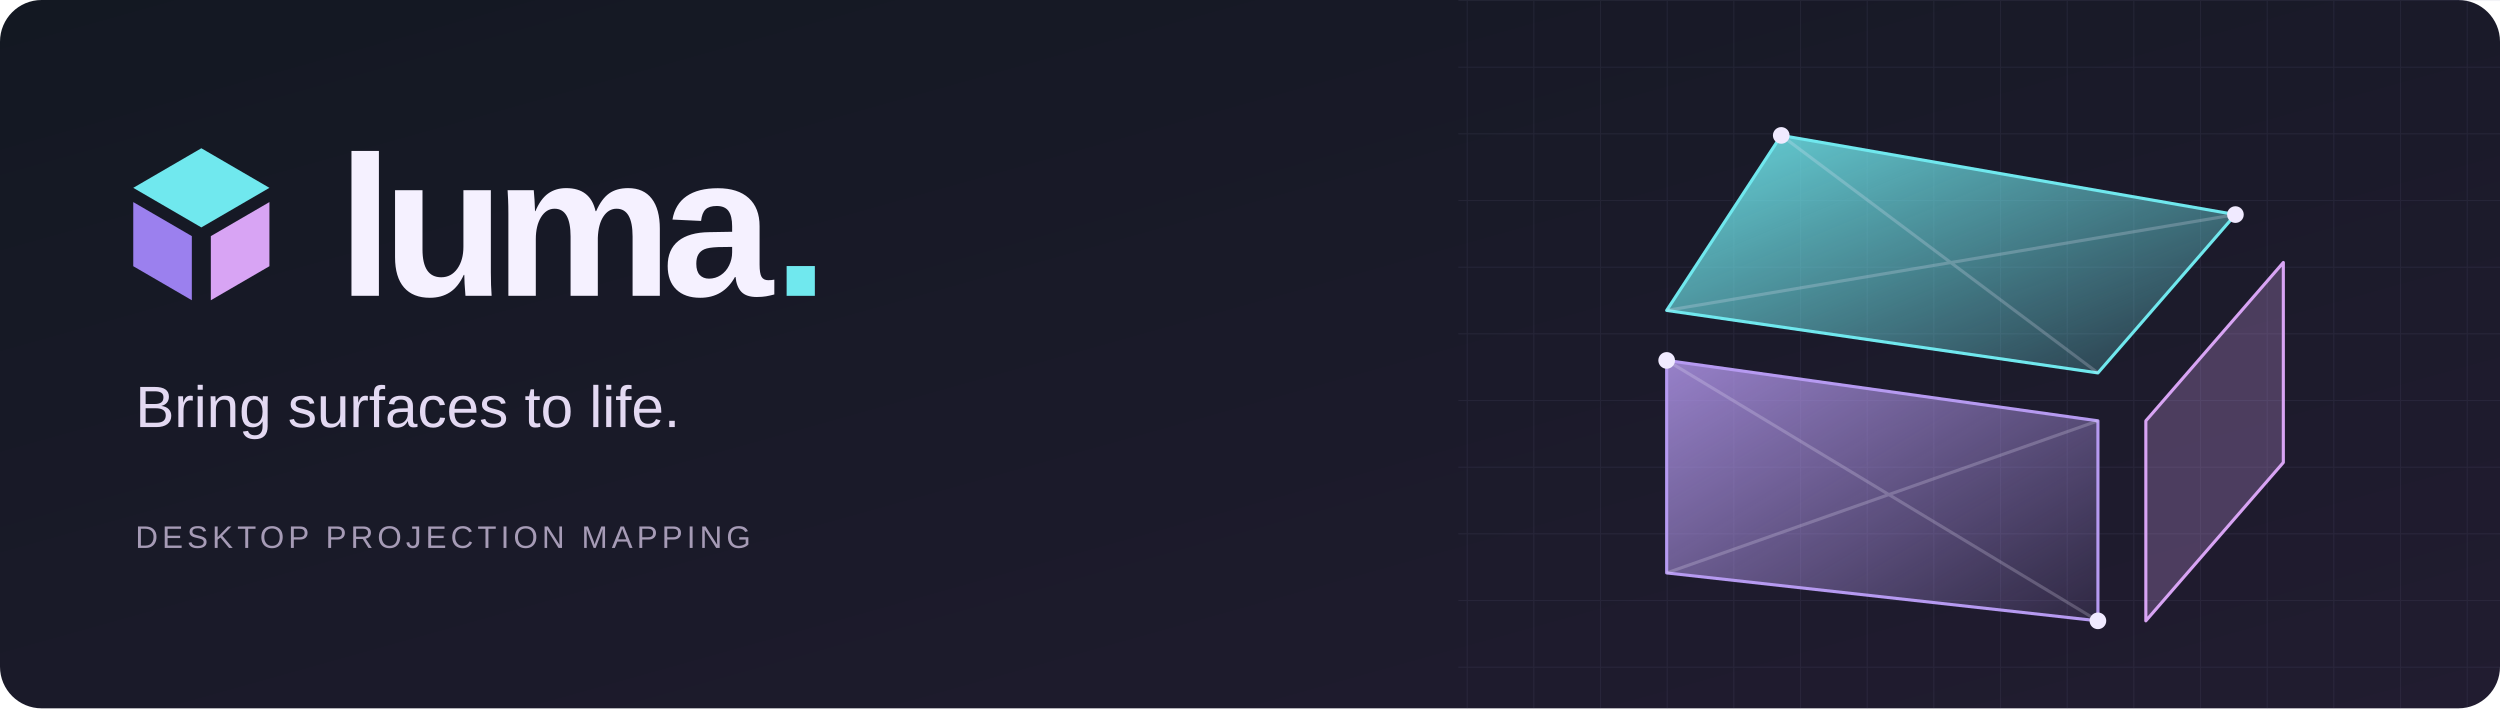
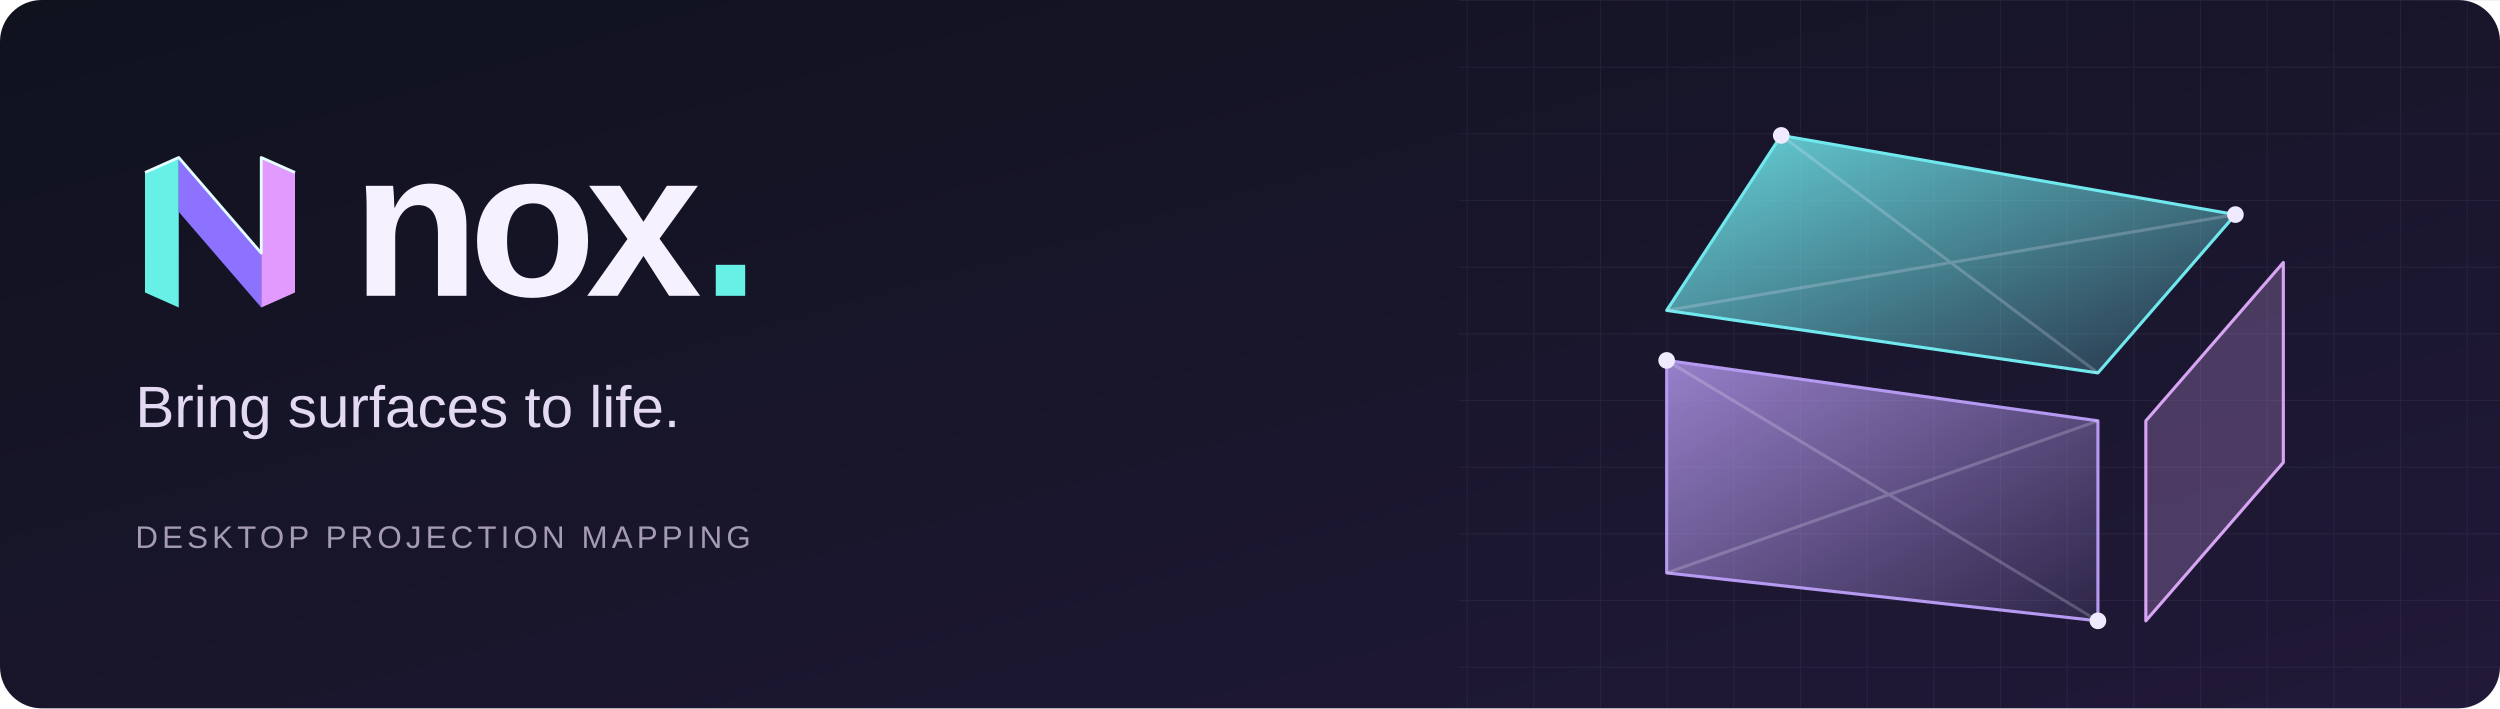
<svg xmlns="http://www.w3.org/2000/svg" width="1200" height="340" viewBox="0 0 1200 340" role="img" aria-labelledby="title desc">
  <defs>
    <linearGradient id="background" x2="1" y2="1">
-       <stop stop-color="#131822" />
-       <stop offset="1" stop-color="#211c30" />
+       <stop stop-color="#10121e" />
+       <stop offset="1" stop-color="#211938" />
    </linearGradient>
    <linearGradient id="cyan" x2="1" y2="1">
      <stop stop-color="#70e8ee" stop-opacity=".9" />
      <stop offset="1" stop-color="#70e8ee" stop-opacity=".12" />
    </linearGradient>
    <linearGradient id="violet" x2="1" y2="1">
      <stop stop-color="#b69af1" stop-opacity=".8" />
      <stop offset="1" stop-color="#b69af1" stop-opacity=".1" />
    </linearGradient>
    <pattern id="grid" width="32" height="32" patternUnits="userSpaceOnUse">
      <path d="M32 0H0V32" fill="none" stroke="#8b84aa" stroke-opacity=".1" />
    </pattern>
  </defs>
  <rect width="1200" height="340" rx="20" fill="url(#background)" />
  <rect x="700" width="500" height="340" fill="url(#grid)" />
-   <g transform="translate(48 59) scale(.38)">
-     <polygon points="42,82 128,32 214,82 128,132" fill="#70e8ee" />
-     <polygon points="42,100 116,143 116,224 42,181" fill="#9b80ee" />
-     <polygon points="140,143 214,100 214,181 140,224" fill="#d8a4f4" />
+   <g transform="translate(48 54) scale(.45)">
+     <polygon points="48,64 84,48 84,208 48,192" fill="#66f0e6" />
+     <polygon points="84,48 172,150 172,208 84,106" fill="#8c72ff" />
+     <polygon points="172,48 208,64 208,192 172,208" fill="#e19bff" />
+     <polyline points="48,64 84,48 172,150 172,48 208,64" fill="none" stroke="#e5ffff" stroke-width="3" stroke-linejoin="round" />
  </g>
-   <text x="162" y="142" fill="#f5f1ff" font-family="Segoe UI,Arial,sans-serif" font-size="96" font-weight="650" letter-spacing="-5">luma<tspan fill="#70e8ee">.</tspan>
+   <text x="169" y="142" fill="#f5f1ff" font-family="Segoe UI,Arial,sans-serif" font-size="100" font-weight="650" letter-spacing="-5">nox<tspan fill="#66f0e6">.</tspan>
  </text>
  <text x="65" y="205" fill="#e3d9f2" font-family="Segoe UI,Arial,sans-serif" font-size="28">Bring surfaces to life.</text>
  <text x="65" y="263" fill="#a69bb6" font-family="Segoe UI,Arial,sans-serif" font-size="15" letter-spacing="2">DESKTOP PROJECTION MAPPING</text>
  <g stroke-width="1.5" stroke-linejoin="round">
    <path d="m855 65 218 38-66 76-207-30Z" fill="url(#cyan)" stroke="#70e8ee" />
    <path d="m800 173 207 29v96l-207-23Z" fill="url(#violet)" stroke="#b69af1" />
    <path d="m1030 202 66-76v96l-66 76Z" fill="#d8a4f4" fill-opacity=".25" stroke="#d8a4f4" />
    <path d="m855 65 152 114m-207-30 273-46m-273 70 207 125m-207-23 207-73" fill="none" stroke="#f2ecff" stroke-opacity=".22" />
  </g>
  <g fill="#f0eaff">
    <circle cx="855" cy="65" r="4" />
    <circle cx="1073" cy="103" r="4" />
    <circle cx="800" cy="173" r="4" />
    <circle cx="1007" cy="298" r="4" />
  </g>
</svg>
